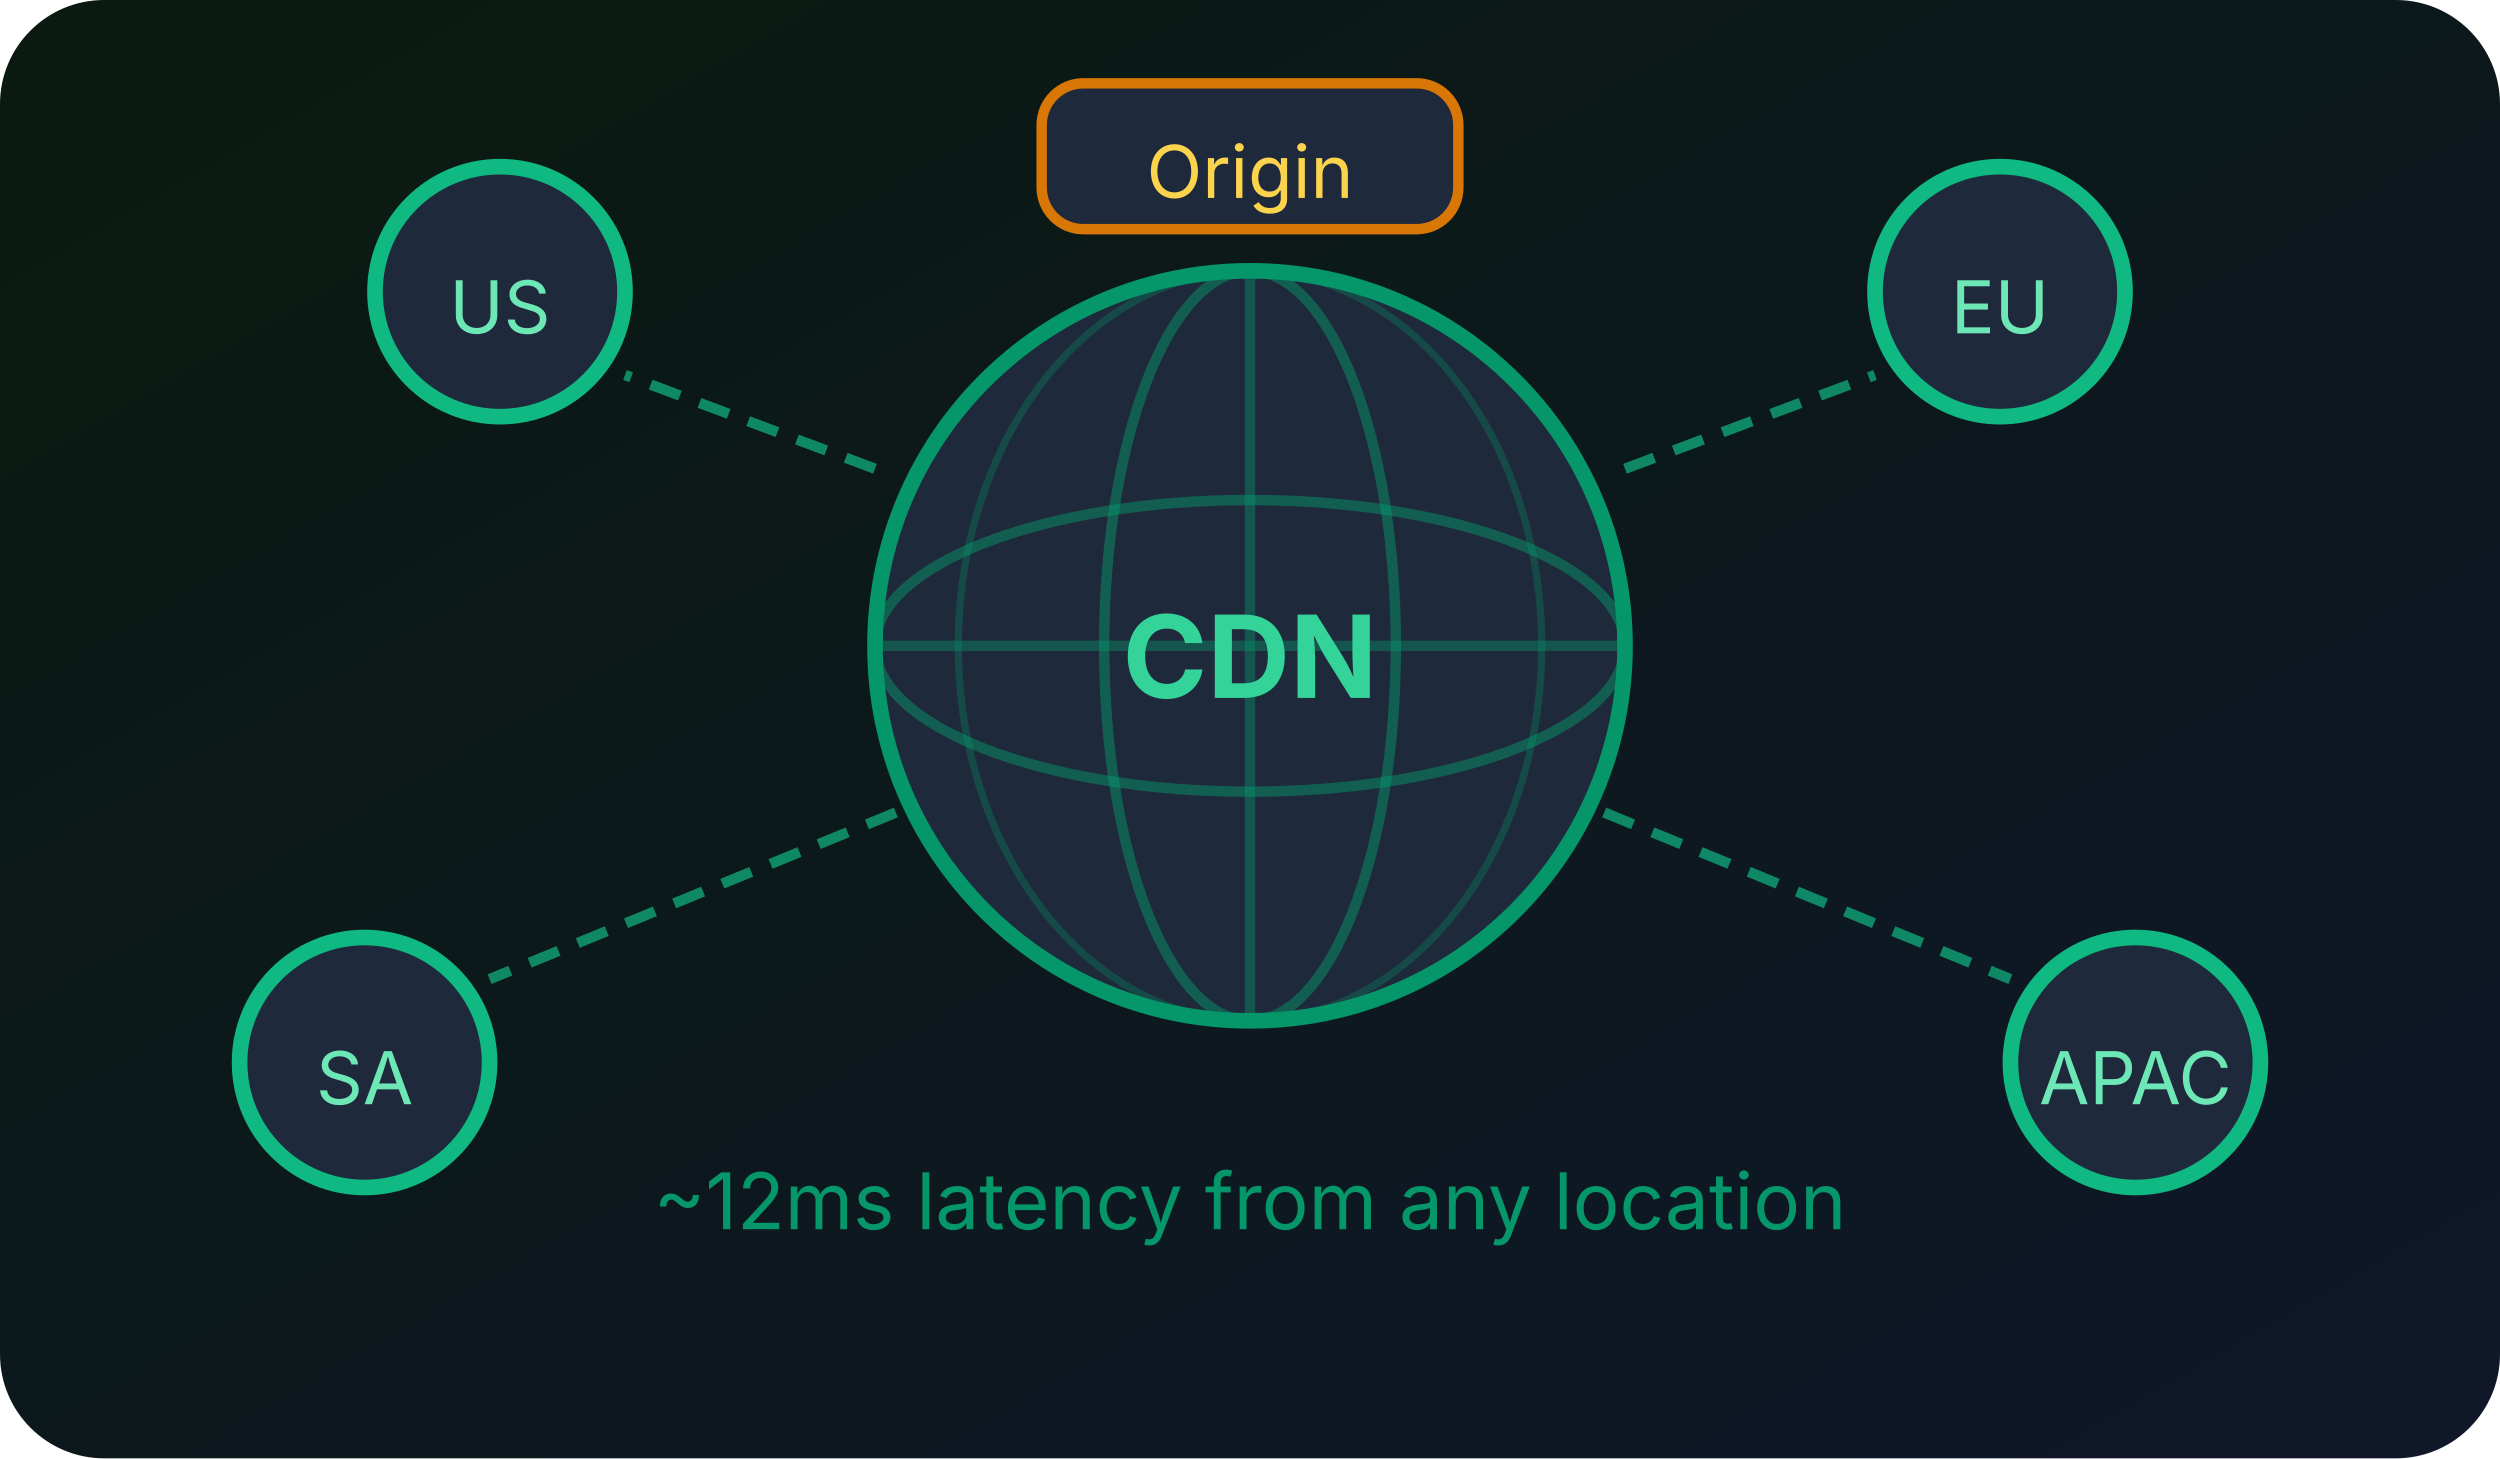
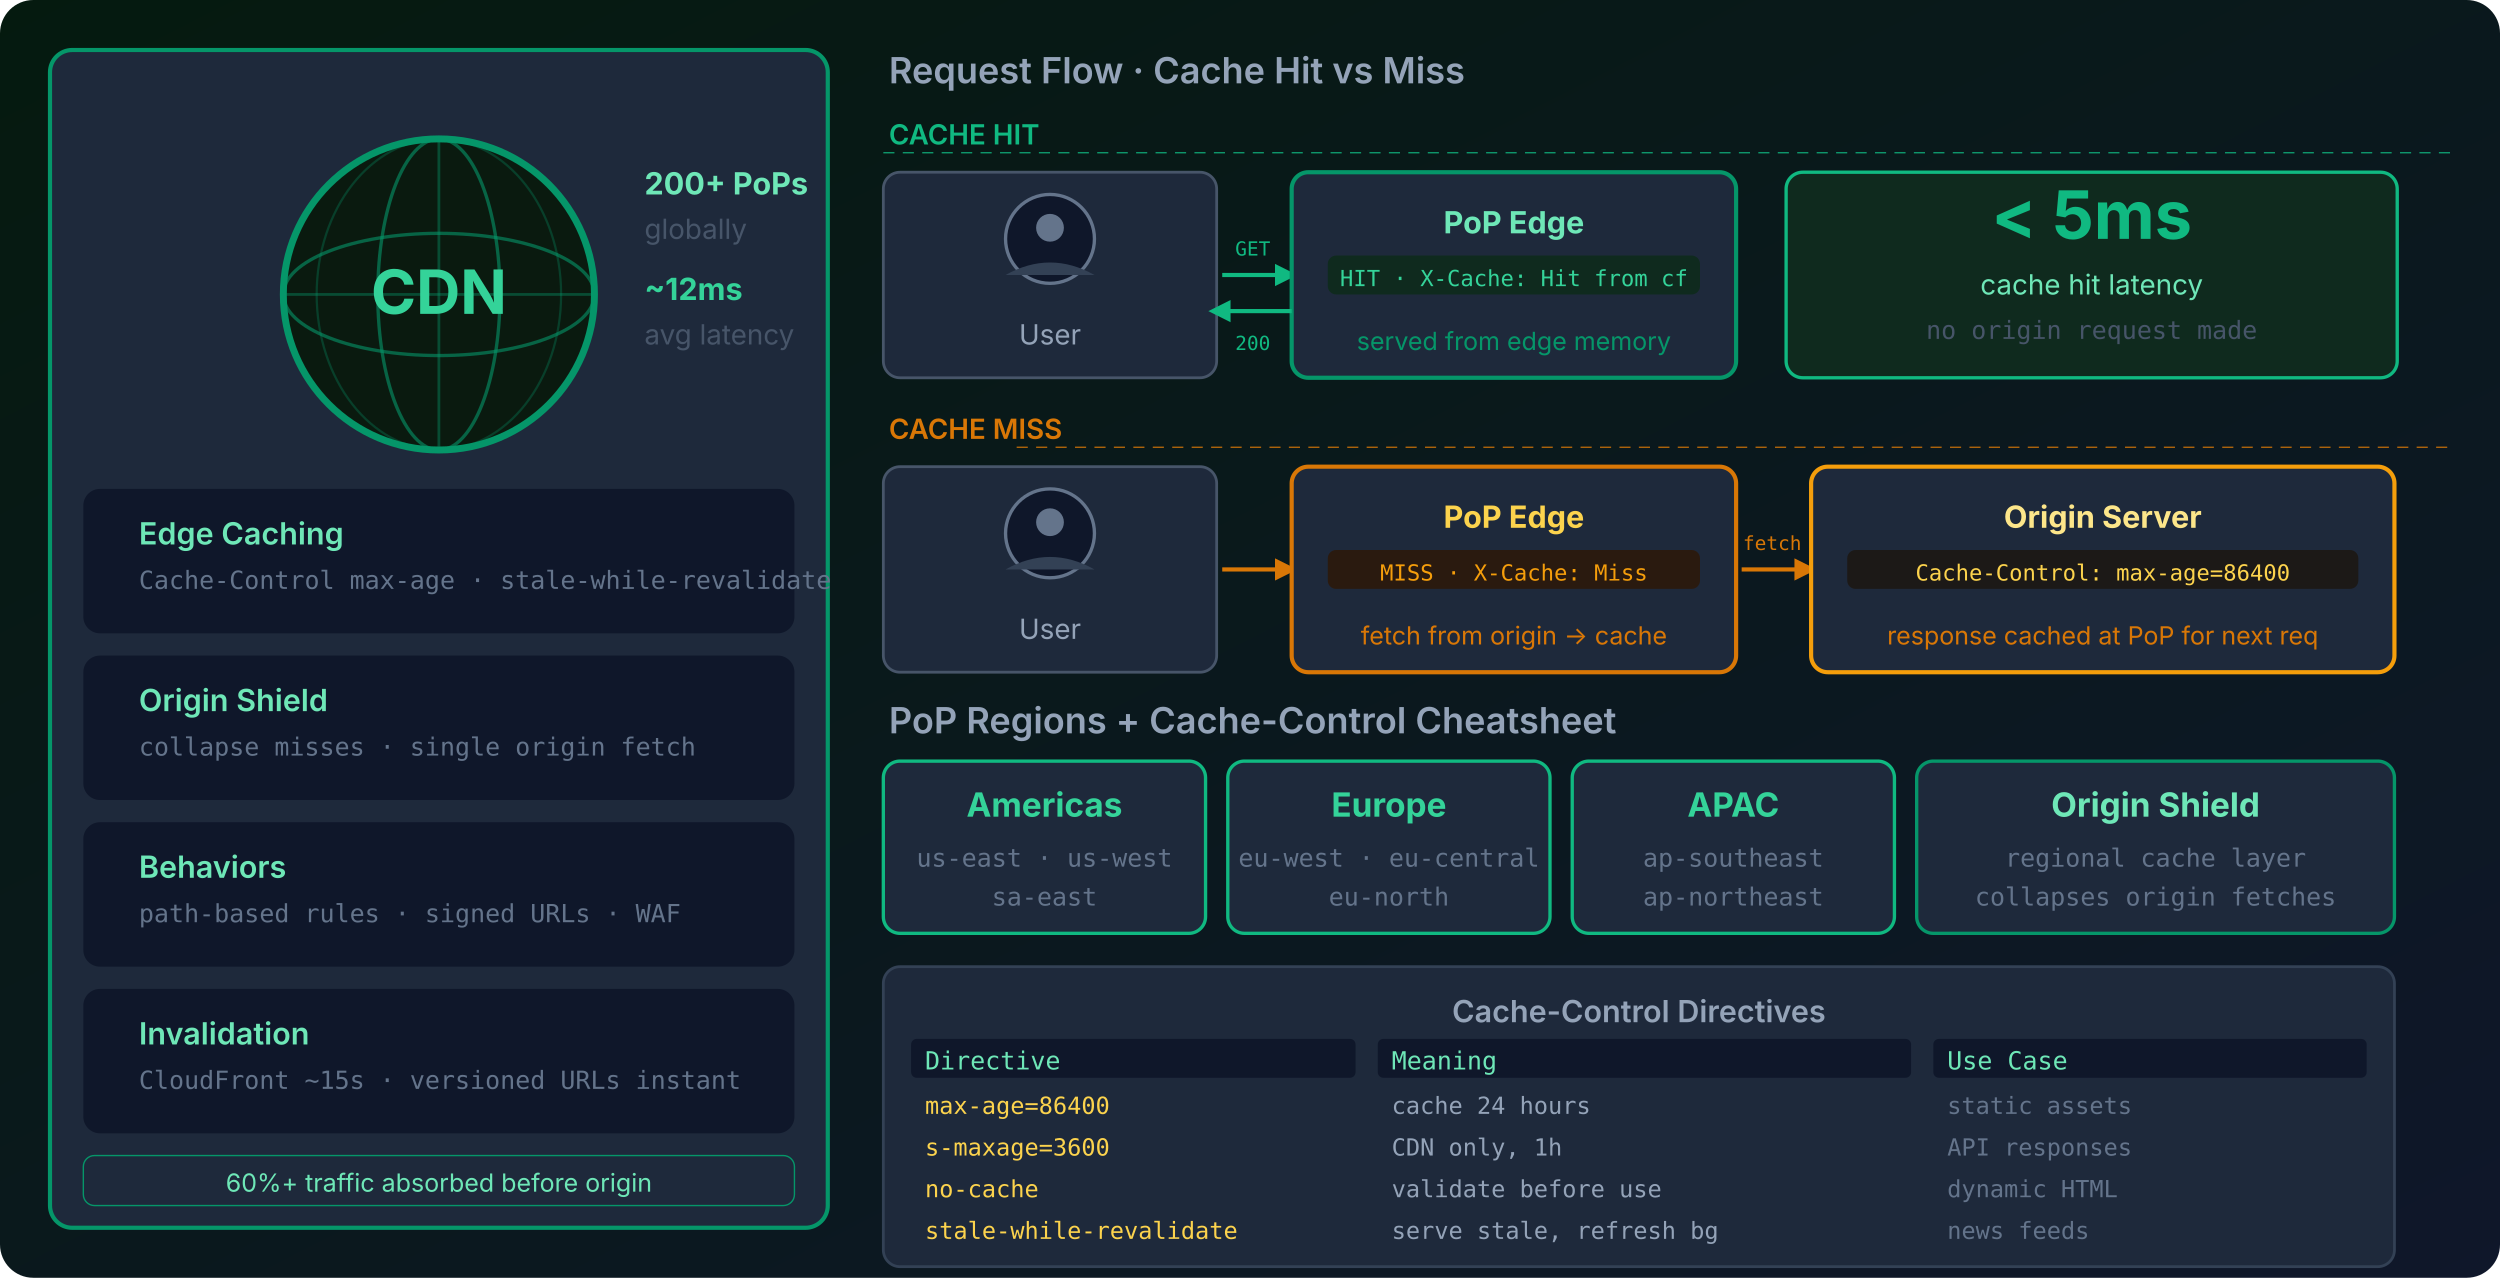
- <svg xmlns="http://www.w3.org/2000/svg" viewBox="0 0 240 140" fill="none">
+ <svg xmlns="http://www.w3.org/2000/svg" viewBox="0 0 900 460" fill="none">
  <defs>
    <linearGradient id="bg-cdn" x1="0" y1="0" x2="1" y2="1">
-       <stop offset="0%" stop-color="#0A1A0F" />
+       <stop offset="0%" stop-color="#051A0F" />
      <stop offset="100%" stop-color="#0F172A" />
    </linearGradient>
  </defs>
-   <rect width="240" height="140" fill="url(#bg-cdn)" rx="10" />
-   <circle cx="120" cy="62" r="36" fill="#1E293B" stroke="#059669" stroke-width="1.5" />
-   <ellipse cx="120" cy="62" rx="14" ry="36" fill="none" stroke="#059669" stroke-width="1" opacity="0.5" />
-   <ellipse cx="120" cy="62" rx="36" ry="14" fill="none" stroke="#059669" stroke-width="1" opacity="0.5" />
-   <ellipse cx="120" cy="62" rx="28" ry="36" fill="none" stroke="#059669" stroke-width="0.7" opacity="0.3" />
-   <line x1="84" y1="62" x2="156" y2="62" stroke="#059669" stroke-width="1" opacity="0.4" />
-   <line x1="120" y1="26" x2="120" y2="98" stroke="#059669" stroke-width="1" opacity="0.4" />
-   <text x="120" y="67" font-family="Inter,sans-serif" font-size="11" fill="#34D399" text-anchor="middle" font-weight="700">CDN</text>
-   <circle cx="48" cy="28" r="12" fill="#1E293B" stroke="#10B981" stroke-width="1.5" />
-   <text x="48" y="32" font-family="Inter,sans-serif" font-size="7" fill="#6EE7B7" text-anchor="middle">US</text>
-   <line x1="84" y1="45" x2="60" y2="36" stroke="#10B981" stroke-width="1" stroke-dasharray="3,2" opacity="0.7" />
-   <circle cx="192" cy="28" r="12" fill="#1E293B" stroke="#10B981" stroke-width="1.5" />
-   <text x="192" y="32" font-family="Inter,sans-serif" font-size="7" fill="#6EE7B7" text-anchor="middle">EU</text>
-   <line x1="156" y1="45" x2="180" y2="36" stroke="#10B981" stroke-width="1" stroke-dasharray="3,2" opacity="0.7" />
-   <circle cx="205" cy="102" r="12" fill="#1E293B" stroke="#10B981" stroke-width="1.5" />
-   <text x="205" y="106" font-family="Inter,sans-serif" font-size="7" fill="#6EE7B7" text-anchor="middle">APAC</text>
-   <line x1="154" y1="78" x2="193" y2="94" stroke="#10B981" stroke-width="1" stroke-dasharray="3,2" opacity="0.7" />
-   <circle cx="35" cy="102" r="12" fill="#1E293B" stroke="#10B981" stroke-width="1.5" />
-   <text x="35" y="106" font-family="Inter,sans-serif" font-size="7" fill="#6EE7B7" text-anchor="middle">SA</text>
-   <line x1="86" y1="78" x2="47" y2="94" stroke="#10B981" stroke-width="1" stroke-dasharray="3,2" opacity="0.7" />
-   <text x="120" y="118" font-family="Inter,sans-serif" font-size="7.5" fill="#059669" text-anchor="middle">~12ms latency from any location</text>
-   <rect x="100" y="8" width="40" height="14" rx="4" fill="#1E293B" stroke="#D97706" stroke-width="1" />
-   <text x="120" y="19" font-family="Inter,sans-serif" font-size="7" fill="#FCD34D" text-anchor="middle">Origin</text>
+   <rect width="900" height="460" fill="url(#bg-cdn)" rx="12" />
+   <rect x="18" y="18" width="280" height="424" rx="8" fill="#1E293B" stroke="#059669" stroke-width="1.5" />
+   <circle cx="158" cy="106" r="56" fill="#0A1A0F" stroke="#059669" stroke-width="2.5" />
+   <ellipse cx="158" cy="106" rx="22" ry="56" fill="none" stroke="#059669" stroke-width="1.2" opacity="0.6" />
+   <ellipse cx="158" cy="106" rx="56" ry="22" fill="none" stroke="#059669" stroke-width="1.2" opacity="0.6" />
+   <ellipse cx="158" cy="106" rx="44" ry="56" fill="none" stroke="#059669" stroke-width="0.8" opacity="0.3" />
+   <line x1="102" y1="106" x2="214" y2="106" stroke="#059669" stroke-width="1" opacity="0.4" />
+   <line x1="158" y1="50" x2="158" y2="162" stroke="#059669" stroke-width="1" opacity="0.4" />
+   <text x="158" y="113" font-family="Inter,sans-serif" font-size="22" fill="#34D399" text-anchor="middle" font-weight="700">CDN</text>
+   <text x="232" y="70" font-family="Inter,sans-serif" font-size="11" fill="#6EE7B7" font-weight="700">200+ PoPs</text>
+   <text x="232" y="86" font-family="Inter,sans-serif" font-size="10" fill="#475569">globally</text>
+   <text x="232" y="108" font-family="Inter,sans-serif" font-size="11" fill="#34D399" font-weight="700">~12ms</text>
+   <text x="232" y="124" font-family="Inter,sans-serif" font-size="10" fill="#475569">avg latency</text>
+   <rect x="30" y="176" width="256" height="52" rx="6" fill="#0F172A" />
+   <text x="50" y="196" font-family="Inter,sans-serif" font-size="11" fill="#6EE7B7" font-weight="600">Edge Caching</text>
+   <text x="50" y="212" font-family="monospace" font-size="9" fill="#64748B">Cache-Control max-age · stale-while-revalidate</text>
+   <rect x="30" y="236" width="256" height="52" rx="6" fill="#0F172A" />
+   <text x="50" y="256" font-family="Inter,sans-serif" font-size="11" fill="#6EE7B7" font-weight="600">Origin Shield</text>
+   <text x="50" y="272" font-family="monospace" font-size="9" fill="#64748B">collapse misses · single origin fetch</text>
+   <rect x="30" y="296" width="256" height="52" rx="6" fill="#0F172A" />
+   <text x="50" y="316" font-family="Inter,sans-serif" font-size="11" fill="#6EE7B7" font-weight="600">Behaviors</text>
+   <text x="50" y="332" font-family="monospace" font-size="9" fill="#64748B">path-based rules · signed URLs · WAF</text>
+   <rect x="30" y="356" width="256" height="52" rx="6" fill="#0F172A" />
+   <text x="50" y="376" font-family="Inter,sans-serif" font-size="11" fill="#6EE7B7" font-weight="600">Invalidation</text>
+   <text x="50" y="392" font-family="monospace" font-size="9" fill="#64748B">CloudFront ~15s · versioned URLs instant</text>
+   <rect x="30" y="416" width="256" height="18" rx="4" fill="#1E293B" stroke="#059669" stroke-width="0.5" />
+   <text x="158" y="429" font-family="Inter,sans-serif" font-size="9" fill="#6EE7B7" text-anchor="middle">60%+ traffic absorbed before origin</text>
+   <text x="320" y="30" font-family="Inter,sans-serif" font-size="13" fill="#94A3B8" font-weight="600">Request Flow  ·  Cache Hit vs Miss</text>
+   <text x="320" y="52" font-family="Inter,sans-serif" font-size="10" fill="#10B981" font-weight="600">CACHE HIT</text>
+   <line x1="318" y1="55" x2="882" y2="55" stroke="#10B981" stroke-width="0.4" stroke-dasharray="4,3" />
+   <rect x="318" y="62" width="120" height="74" rx="6" fill="#1E293B" stroke="#475569" stroke-width="1" />
+   <circle cx="378" cy="86" r="16" fill="#0F172A" stroke="#64748B" stroke-width="1.2" />
+   <circle cx="378" cy="82" r="5" fill="#64748B" />
+   <path d="M 362 99 Q 378 90 394 99" fill="#334155" stroke="none" />
+   <text x="378" y="124" font-family="Inter,sans-serif" font-size="10" fill="#94A3B8" text-anchor="middle">User</text>
+   <path d="M 440 99 L 462 99" stroke="#10B981" stroke-width="1.5" />
+   <polygon points="459,95 467,99 459,103" fill="#10B981" />
+   <text x="451" y="92" font-family="monospace" font-size="7" fill="#10B981" text-anchor="middle">GET</text>
+   <rect x="465" y="62" width="160" height="74" rx="6" fill="#1E293B" stroke="#059669" stroke-width="1.5" />
+   <text x="545" y="84" font-family="Inter,sans-serif" font-size="11" fill="#6EE7B7" text-anchor="middle" font-weight="700">PoP  Edge</text>
+   <rect x="478" y="92" width="134" height="14" rx="3" fill="#0F2A1E" />
+   <text x="545" y="103" font-family="monospace" font-size="8" fill="#34D399" text-anchor="middle">HIT · X-Cache: Hit from cf</text>
+   <text x="545" y="126" font-family="Inter,sans-serif" font-size="9" fill="#059669" text-anchor="middle">served from edge memory</text>
+   <path d="M 465 112 L 440 112" stroke="#10B981" stroke-width="1.5" />
+   <polygon points="443,108 435,112 443,116" fill="#10B981" />
+   <text x="451" y="126" font-family="monospace" font-size="7" fill="#10B981" text-anchor="middle">200</text>
+   <rect x="643" y="62" width="220" height="74" rx="6" fill="#0F2A1E" stroke="#10B981" stroke-width="1.2" />
+   <text x="753" y="86" font-family="Inter,sans-serif" font-size="24" fill="#10B981" text-anchor="middle" font-weight="700">&lt; 5ms</text>
+   <text x="753" y="106" font-family="Inter,sans-serif" font-size="10" fill="#6EE7B7" text-anchor="middle">cache hit latency</text>
+   <text x="753" y="122" font-family="monospace" font-size="9" fill="#475569" text-anchor="middle">no origin request made</text>
+   <text x="320" y="158" font-family="Inter,sans-serif" font-size="10" fill="#D97706" font-weight="600">CACHE MISS</text>
+   <line x1="366" y1="161" x2="882" y2="161" stroke="#D97706" stroke-width="0.4" stroke-dasharray="4,3" />
+   <rect x="318" y="168" width="120" height="74" rx="6" fill="#1E293B" stroke="#475569" stroke-width="1" />
+   <circle cx="378" cy="192" r="16" fill="#0F172A" stroke="#64748B" stroke-width="1.2" />
+   <circle cx="378" cy="188" r="5" fill="#64748B" />
+   <path d="M 362 205 Q 378 196 394 205" fill="#334155" stroke="none" />
+   <text x="378" y="230" font-family="Inter,sans-serif" font-size="10" fill="#94A3B8" text-anchor="middle">User</text>
+   <path d="M 440 205 L 462 205" stroke="#D97706" stroke-width="1.5" />
+   <polygon points="459,201 467,205 459,209" fill="#D97706" />
+   <rect x="465" y="168" width="160" height="74" rx="6" fill="#1E293B" stroke="#D97706" stroke-width="1.5" />
+   <text x="545" y="190" font-family="Inter,sans-serif" font-size="11" fill="#FCD34D" text-anchor="middle" font-weight="700">PoP  Edge</text>
+   <rect x="478" y="198" width="134" height="14" rx="3" fill="#2A1A0F" />
+   <text x="545" y="209" font-family="monospace" font-size="8" fill="#F59E0B" text-anchor="middle">MISS · X-Cache: Miss</text>
+   <text x="545" y="232" font-family="Inter,sans-serif" font-size="9" fill="#D97706" text-anchor="middle">fetch from origin → cache</text>
+   <path d="M 627 205 L 649 205" stroke="#D97706" stroke-width="1.5" />
+   <polygon points="646,201 654,205 646,209" fill="#D97706" />
+   <text x="638" y="198" font-family="monospace" font-size="7" fill="#D97706" text-anchor="middle">fetch</text>
+   <rect x="652" y="168" width="210" height="74" rx="6" fill="#1E293B" stroke="#F59E0B" stroke-width="1.5" />
+   <text x="757" y="190" font-family="Inter,sans-serif" font-size="11" fill="#FDE68A" text-anchor="middle" font-weight="700">Origin Server</text>
+   <rect x="665" y="198" width="184" height="14" rx="3" fill="#1C1917" />
+   <text x="757" y="209" font-family="monospace" font-size="8" fill="#FCD34D" text-anchor="middle">Cache-Control: max-age=86400</text>
+   <text x="757" y="232" font-family="Inter,sans-serif" font-size="9" fill="#D97706" text-anchor="middle">response cached at PoP for next req</text>
+   <text x="320" y="264" font-family="Inter,sans-serif" font-size="13" fill="#94A3B8" font-weight="600">PoP Regions  +  Cache-Control Cheatsheet</text>
+   <rect x="318" y="274" width="116" height="62" rx="6" fill="#1E293B" stroke="#10B981" stroke-width="1.2" />
+   <text x="376" y="294" font-family="Inter,sans-serif" font-size="12" fill="#34D399" text-anchor="middle" font-weight="700">Americas</text>
+   <text x="376" y="312" font-family="monospace" font-size="9" fill="#64748B" text-anchor="middle">us-east · us-west</text>
+   <text x="376" y="326" font-family="monospace" font-size="9" fill="#64748B" text-anchor="middle">sa-east</text>
+   <rect x="442" y="274" width="116" height="62" rx="6" fill="#1E293B" stroke="#10B981" stroke-width="1.2" />
+   <text x="500" y="294" font-family="Inter,sans-serif" font-size="12" fill="#34D399" text-anchor="middle" font-weight="700">Europe</text>
+   <text x="500" y="312" font-family="monospace" font-size="9" fill="#64748B" text-anchor="middle">eu-west · eu-central</text>
+   <text x="500" y="326" font-family="monospace" font-size="9" fill="#64748B" text-anchor="middle">eu-north</text>
+   <rect x="566" y="274" width="116" height="62" rx="6" fill="#1E293B" stroke="#10B981" stroke-width="1.2" />
+   <text x="624" y="294" font-family="Inter,sans-serif" font-size="12" fill="#34D399" text-anchor="middle" font-weight="700">APAC</text>
+   <text x="624" y="312" font-family="monospace" font-size="9" fill="#64748B" text-anchor="middle">ap-southeast</text>
+   <text x="624" y="326" font-family="monospace" font-size="9" fill="#64748B" text-anchor="middle">ap-northeast</text>
+   <rect x="690" y="274" width="172" height="62" rx="6" fill="#1E293B" stroke="#059669" stroke-width="1.2" />
+   <text x="776" y="294" font-family="Inter,sans-serif" font-size="12" fill="#6EE7B7" text-anchor="middle" font-weight="700">Origin Shield</text>
+   <text x="776" y="312" font-family="monospace" font-size="9" fill="#64748B" text-anchor="middle">regional cache layer</text>
+   <text x="776" y="326" font-family="monospace" font-size="9" fill="#64748B" text-anchor="middle">collapses origin fetches</text>
+   <rect x="318" y="348" width="544" height="108" rx="6" fill="#1E293B" stroke="#334155" stroke-width="1" />
+   <text x="590" y="368" font-family="Inter,sans-serif" font-size="11" fill="#94A3B8" text-anchor="middle" font-weight="600">Cache-Control Directives</text>
+   <rect x="328" y="374" width="160" height="14" rx="2" fill="#0F172A" />
+   <text x="333" y="385" font-family="monospace" font-size="9" fill="#6EE7B7">Directive</text>
+   <rect x="496" y="374" width="192" height="14" rx="2" fill="#0F172A" />
+   <text x="501" y="385" font-family="monospace" font-size="9" fill="#6EE7B7">Meaning</text>
+   <rect x="696" y="374" width="156" height="14" rx="2" fill="#0F172A" />
+   <text x="701" y="385" font-family="monospace" font-size="9" fill="#6EE7B7">Use Case</text>
+   <text x="333" y="401" font-family="monospace" font-size="8.5" fill="#FCD34D">max-age=86400</text>
+   <text x="501" y="401" font-family="monospace" font-size="8.5" fill="#94A3B8">cache 24 hours</text>
+   <text x="701" y="401" font-family="monospace" font-size="8.5" fill="#64748B">static assets</text>
+   <text x="333" y="416" font-family="monospace" font-size="8.5" fill="#FCD34D">s-maxage=3600</text>
+   <text x="501" y="416" font-family="monospace" font-size="8.5" fill="#94A3B8">CDN only, 1h</text>
+   <text x="701" y="416" font-family="monospace" font-size="8.5" fill="#64748B">API responses</text>
+   <text x="333" y="431" font-family="monospace" font-size="8.5" fill="#FCD34D">no-cache</text>
+   <text x="501" y="431" font-family="monospace" font-size="8.5" fill="#94A3B8">validate before use</text>
+   <text x="701" y="431" font-family="monospace" font-size="8.5" fill="#64748B">dynamic HTML</text>
+   <text x="333" y="446" font-family="monospace" font-size="8.5" fill="#FCD34D">stale-while-revalidate</text>
+   <text x="501" y="446" font-family="monospace" font-size="8.5" fill="#94A3B8">serve stale, refresh bg</text>
+   <text x="701" y="446" font-family="monospace" font-size="8.5" fill="#64748B">news feeds</text>
</svg>
